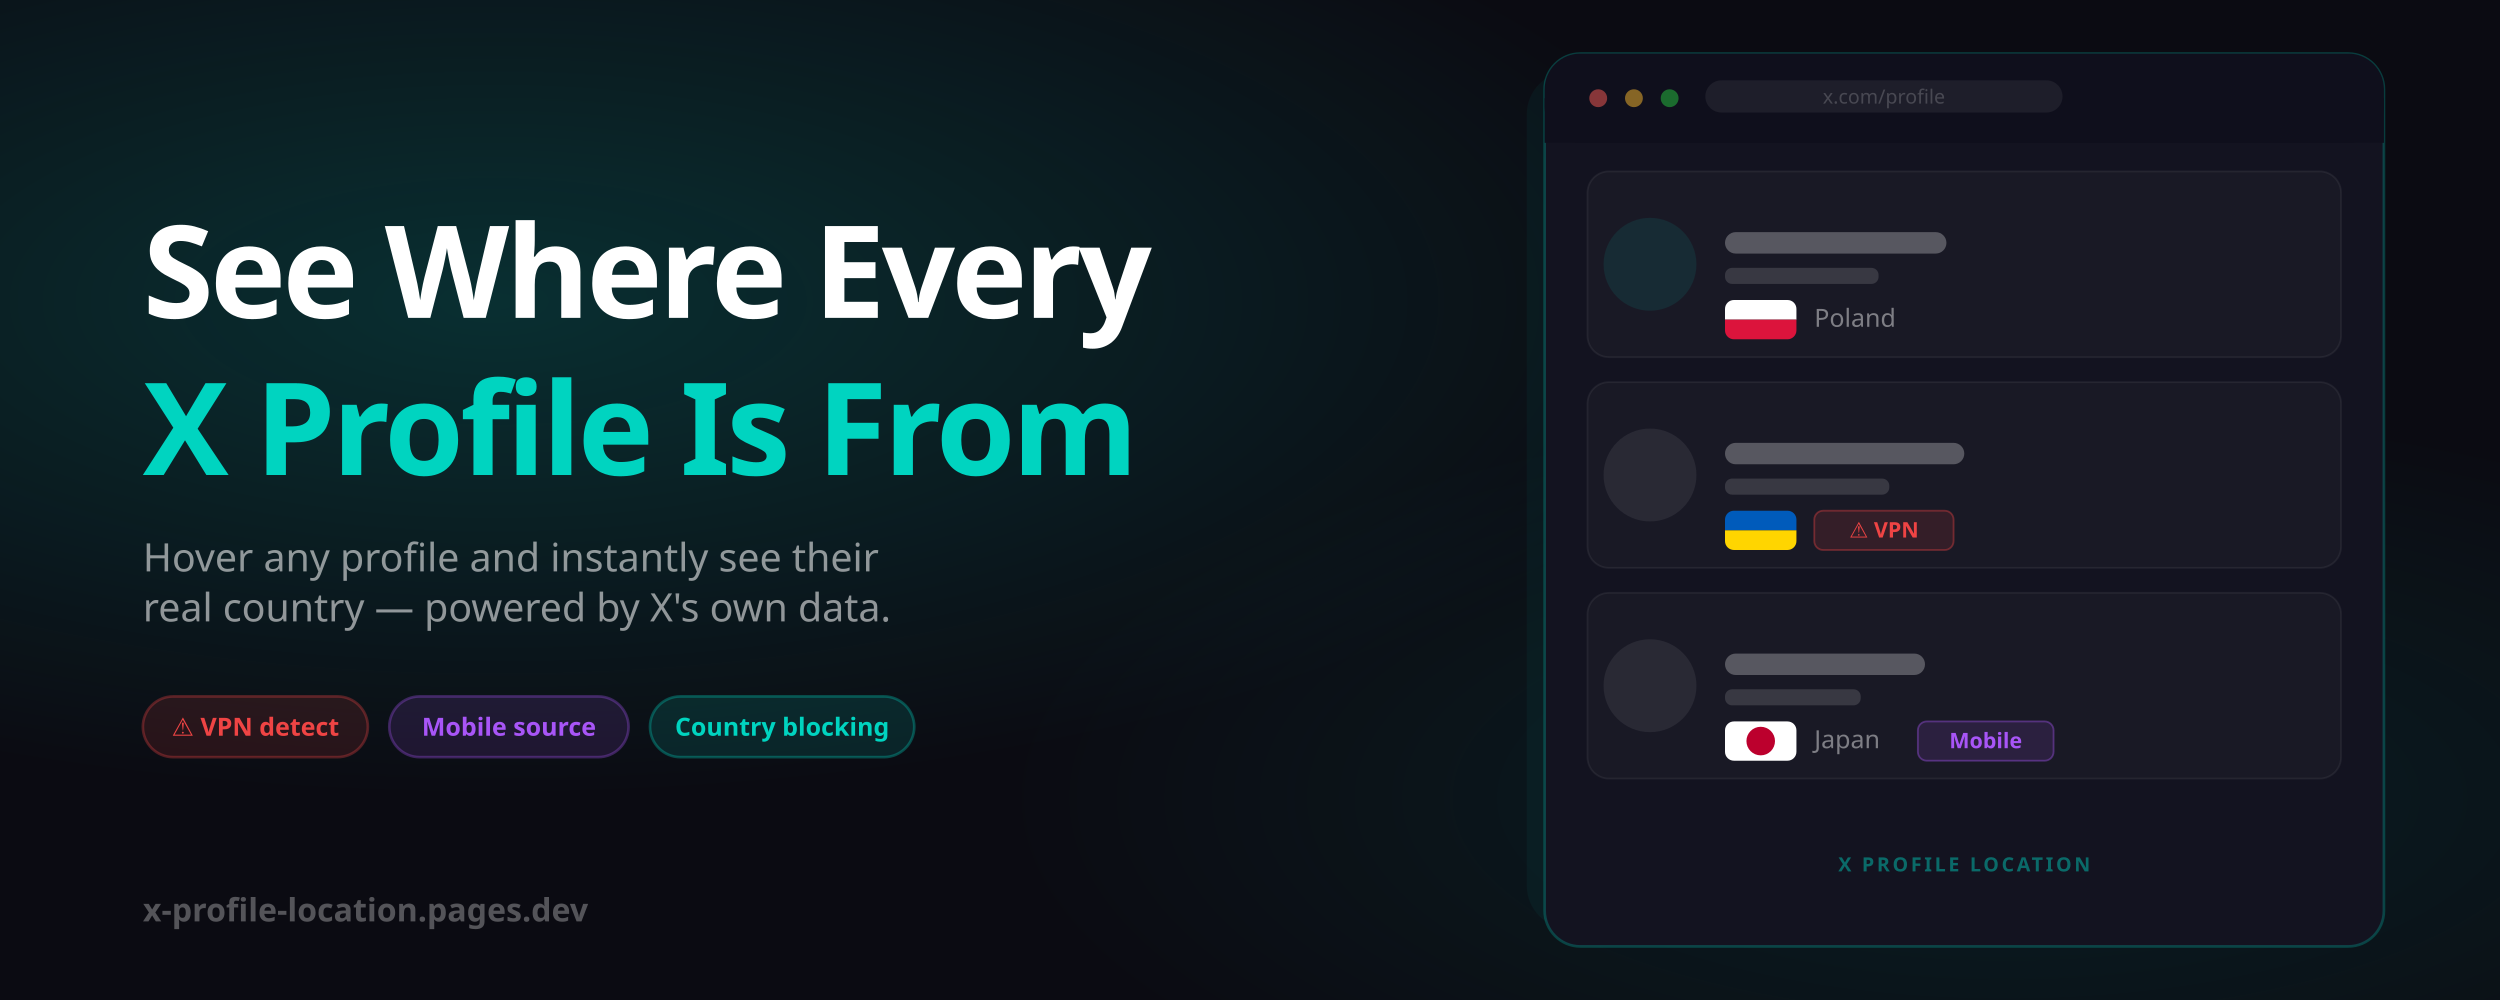
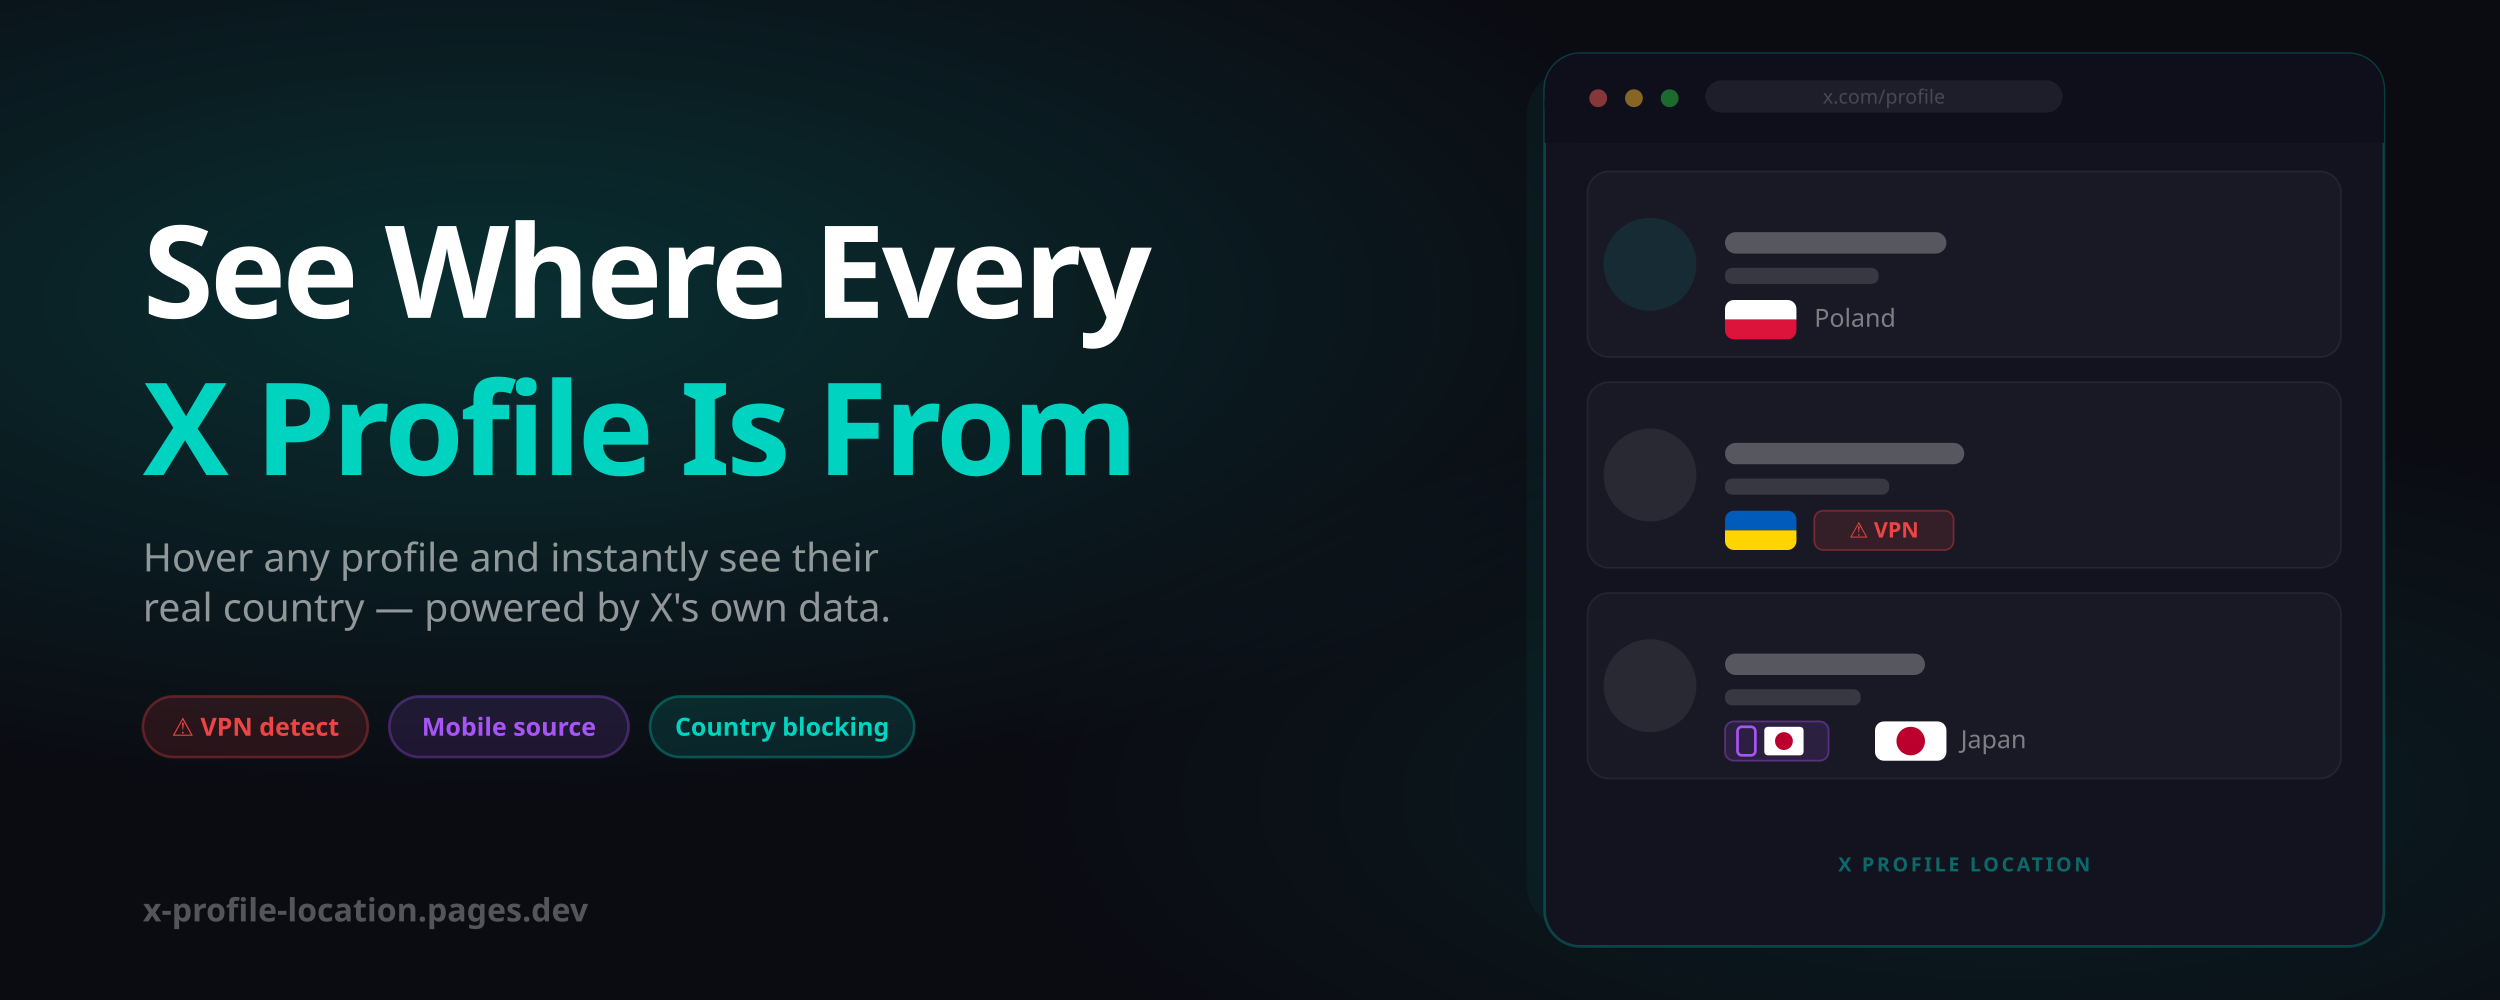
<svg xmlns="http://www.w3.org/2000/svg" width="1400" height="560" viewBox="0 0 1400 560">
  <defs>
    <radialGradient id="glow1" cx="20%" cy="30%" r="50%">
      <stop offset="0%" stop-color="#00d4c0" stop-opacity="0.18" />
      <stop offset="100%" stop-color="#00d4c0" stop-opacity="0" />
    </radialGradient>
    <radialGradient id="glow2" cx="80%" cy="80%" r="40%">
      <stop offset="0%" stop-color="#00d4c0" stop-opacity="0.10" />
      <stop offset="100%" stop-color="#00d4c0" stop-opacity="0" />
    </radialGradient>
    <clipPath id="flag-pl">
      <rect x="966" y="168" width="40" height="22" rx="5" />
    </clipPath>
    <clipPath id="flag-ua">
      <rect x="966" y="286" width="40" height="22" rx="5" />
    </clipPath>
    <clipPath id="flag-jp">
-       <rect x="966" y="404" width="40" height="22" rx="5" />
+       <rect x="1050" y="404" width="40" height="22" rx="5" />
+     </clipPath>
+     <clipPath id="flag-jp-store">
+       <rect x="988" y="407" width="22" height="16" rx="2" />
    </clipPath>
  </defs>
  <rect width="1400" height="560" fill="#0b0b12" />
  <rect width="1400" height="560" fill="url(#glow1)" />
  <rect width="1400" height="560" fill="url(#glow2)" />
  <text x="80" y="178" font-family="ui-sans-serif,system-ui,sans-serif" font-size="72" font-weight="800" fill="#ffffff" letter-spacing="-2">See Where Every</text>
  <text x="80" y="266" font-family="ui-sans-serif,system-ui,sans-serif" font-size="72" font-weight="800" fill="#00d4c0" letter-spacing="-2">X Profile Is From</text>
  <text x="80" y="320" font-family="ui-sans-serif,system-ui,sans-serif" font-size="22" fill="#ffffff" opacity="0.55">Hover any profile and instantly see their</text>
  <text x="80" y="348" font-family="ui-sans-serif,system-ui,sans-serif" font-size="22" fill="#ffffff" opacity="0.55">real country — powered by X's own data.</text>
  <rect x="80" y="390" width="126" height="34" rx="17" fill="#ef444420" stroke="#ef444450" stroke-width="1.5" />
  <text x="143" y="412" font-family="ui-sans-serif,system-ui,sans-serif" font-size="14" font-weight="700" fill="#ef4444" text-anchor="middle">⚠ VPN detect</text>
  <rect x="218" y="390" width="134" height="34" rx="17" fill="#a855f720" stroke="#a855f750" stroke-width="1.5" />
  <text x="285" y="412" font-family="ui-sans-serif,system-ui,sans-serif" font-size="14" font-weight="700" fill="#a855f7" text-anchor="middle">Mobile source</text>
  <rect x="364" y="390" width="148" height="34" rx="17" fill="#00d4c020" stroke="#00d4c050" stroke-width="1.5" />
  <text x="438" y="412" font-family="ui-sans-serif,system-ui,sans-serif" font-size="14" font-weight="700" fill="#00d4c0" text-anchor="middle">Country blocking</text>
  <text x="80" y="516" font-family="ui-sans-serif,system-ui,sans-serif" font-size="18" font-weight="700" fill="#ffffff" opacity="0.30">x-profile-location.pages.dev</text>
  <rect x="855" y="40" width="470" height="480" rx="24" fill="#00d4c0" opacity="0.05" />
  <rect x="865" y="30" width="470" height="500" rx="20" fill="#131320" stroke="#00d4c040" stroke-width="1.5" />
  <rect x="865" y="30" width="470" height="50" rx="20" fill="#0f0f1c" />
  <rect x="865" y="55" width="470" height="25" fill="#0f0f1c" />
  <circle cx="895" cy="55" r="5" fill="#ff5f5780" />
  <circle cx="915" cy="55" r="5" fill="#febc2e80" />
  <circle cx="935" cy="55" r="5" fill="#28c84080" />
  <rect x="955" y="45" width="200" height="18" rx="9" fill="#ffffff10" />
  <text x="1055" y="58" font-family="ui-sans-serif,system-ui,sans-serif" font-size="11" fill="#ffffff30" text-anchor="middle">x.com/profile</text>
  <rect x="889" y="96" width="422" height="104" rx="12" fill="#ffffff06" stroke="#ffffff0f" stroke-width="1" />
  <circle cx="924" cy="148" r="26" fill="#00d4c018" />
  <rect x="966" y="130" width="124" height="12" rx="6" fill="#ffffff45" />
  <rect x="966" y="150" width="86" height="9" rx="4" fill="#ffffff22" />
  <g clip-path="url(#flag-pl)">
    <rect x="966" y="168" width="40" height="11" fill="#ffffff" />
    <rect x="966" y="179" width="40" height="11" fill="#dc143c" />
  </g>
  <text x="1016" y="183" font-family="ui-sans-serif,system-ui,sans-serif" font-size="14" fill="#ffffff70">Poland</text>
  <rect x="889" y="214" width="422" height="104" rx="12" fill="#ffffff06" stroke="#ffffff0f" stroke-width="1" />
  <circle cx="924" cy="266" r="26" fill="#ffffff12" />
  <rect x="966" y="248" width="134" height="12" rx="6" fill="#ffffff45" />
  <rect x="966" y="268" width="92" height="9" rx="4" fill="#ffffff22" />
  <g clip-path="url(#flag-ua)">
    <rect x="966" y="286" width="40" height="11" fill="#005bbb" />
    <rect x="966" y="297" width="40" height="11" fill="#ffd500" />
  </g>
  <rect x="1016" y="286" width="78" height="22" rx="5" fill="#ef444420" stroke="#ef444460" stroke-width="1" />
  <text x="1055" y="301" font-family="ui-sans-serif,system-ui,sans-serif" font-size="12" font-weight="700" fill="#ef4444" text-anchor="middle">⚠ VPN</text>
  <rect x="889" y="332" width="422" height="104" rx="12" fill="#ffffff06" stroke="#ffffff0f" stroke-width="1" />
  <circle cx="924" cy="384" r="26" fill="#ffffff12" />
  <rect x="966" y="366" width="112" height="12" rx="6" fill="#ffffff45" />
  <rect x="966" y="386" width="76" height="9" rx="4" fill="#ffffff22" />
+   <rect x="966" y="404" width="58" height="22" rx="5" fill="#a855f720" stroke="#a855f760" stroke-width="1" />
+   <rect x="973" y="407" width="10" height="16" rx="2.5" fill="none" stroke="#a855f7" stroke-width="1.5" />
+   <g clip-path="url(#flag-jp-store)">
+     <rect x="988" y="407" width="22" height="16" fill="#ffffff" />
+     <circle cx="999" cy="415" r="5" fill="#bc002d" />
+   </g>
  <g clip-path="url(#flag-jp)">
-     <rect x="966" y="404" width="40" height="22" fill="#ffffff" />
-     <circle cx="986" cy="415" r="8" fill="#bc002d" />
+     <rect x="1050" y="404" width="40" height="22" fill="#ffffff" />
+     <circle cx="1070" cy="415" r="8" fill="#bc002d" />
  </g>
-   <text x="1016" y="419" font-family="ui-sans-serif,system-ui,sans-serif" font-size="14" fill="#ffffff70">Japan</text>
-   <rect x="1074" y="404" width="76" height="22" rx="5" fill="#a855f720" stroke="#a855f760" stroke-width="1" />
-   <text x="1112" y="419" font-family="ui-sans-serif,system-ui,sans-serif" font-size="12" font-weight="700" fill="#a855f7" text-anchor="middle">Mobile</text>
+   <text x="1098" y="419" font-family="ui-sans-serif,system-ui,sans-serif" font-size="14" fill="#ffffff70">Japan</text>
  <text x="1100" y="488" font-family="ui-sans-serif,system-ui,sans-serif" font-size="11" font-weight="600" fill="#00d4c0" opacity="0.45" letter-spacing="1.5" text-anchor="middle">X PROFILE LOCATION</text>
</svg>
